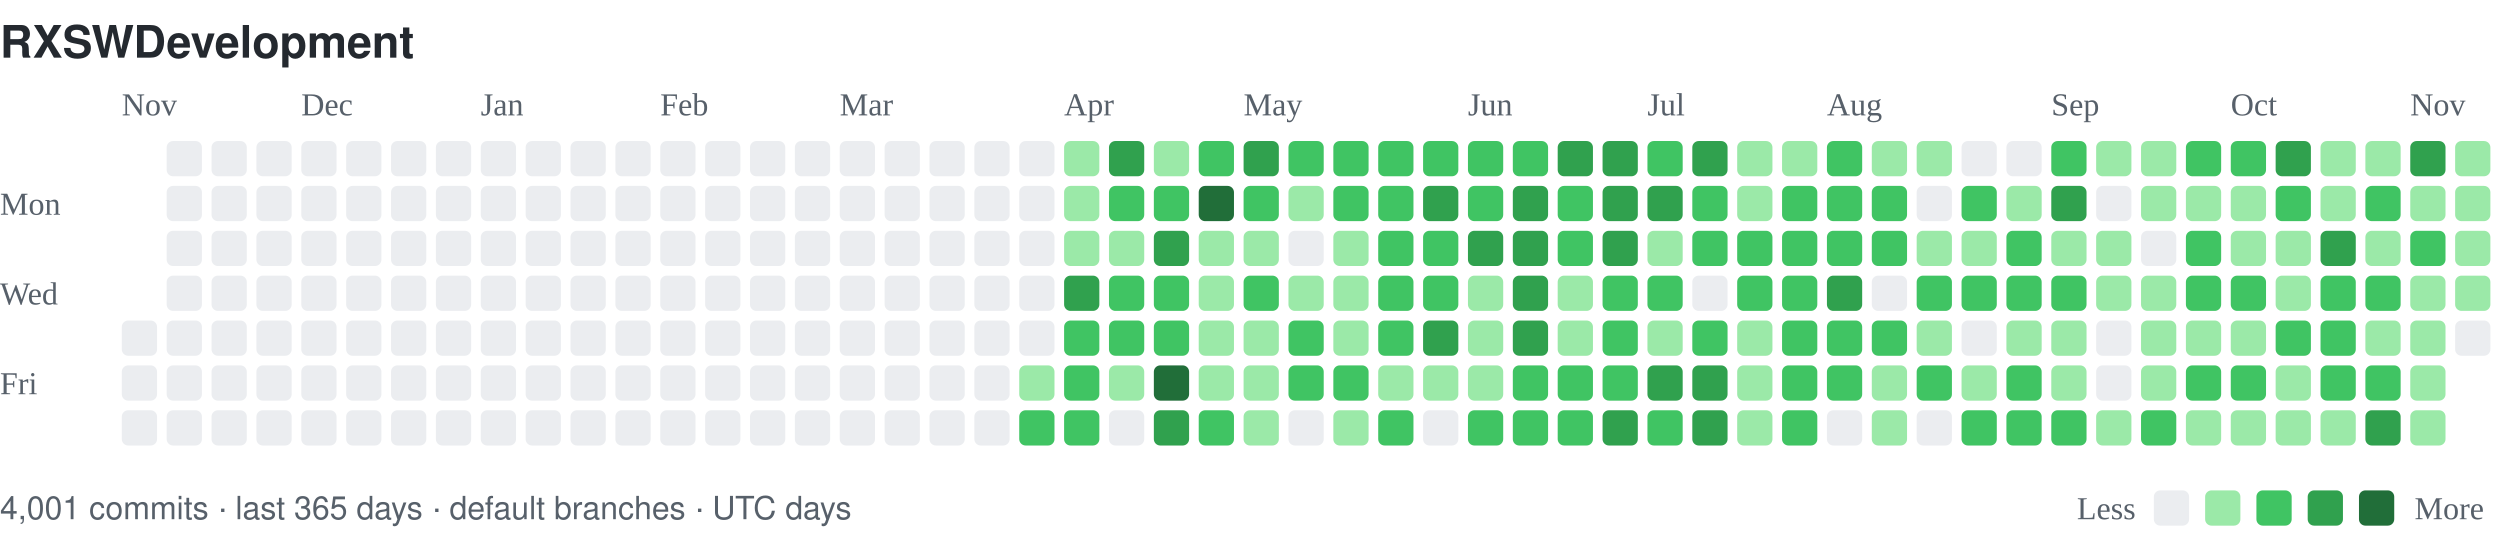
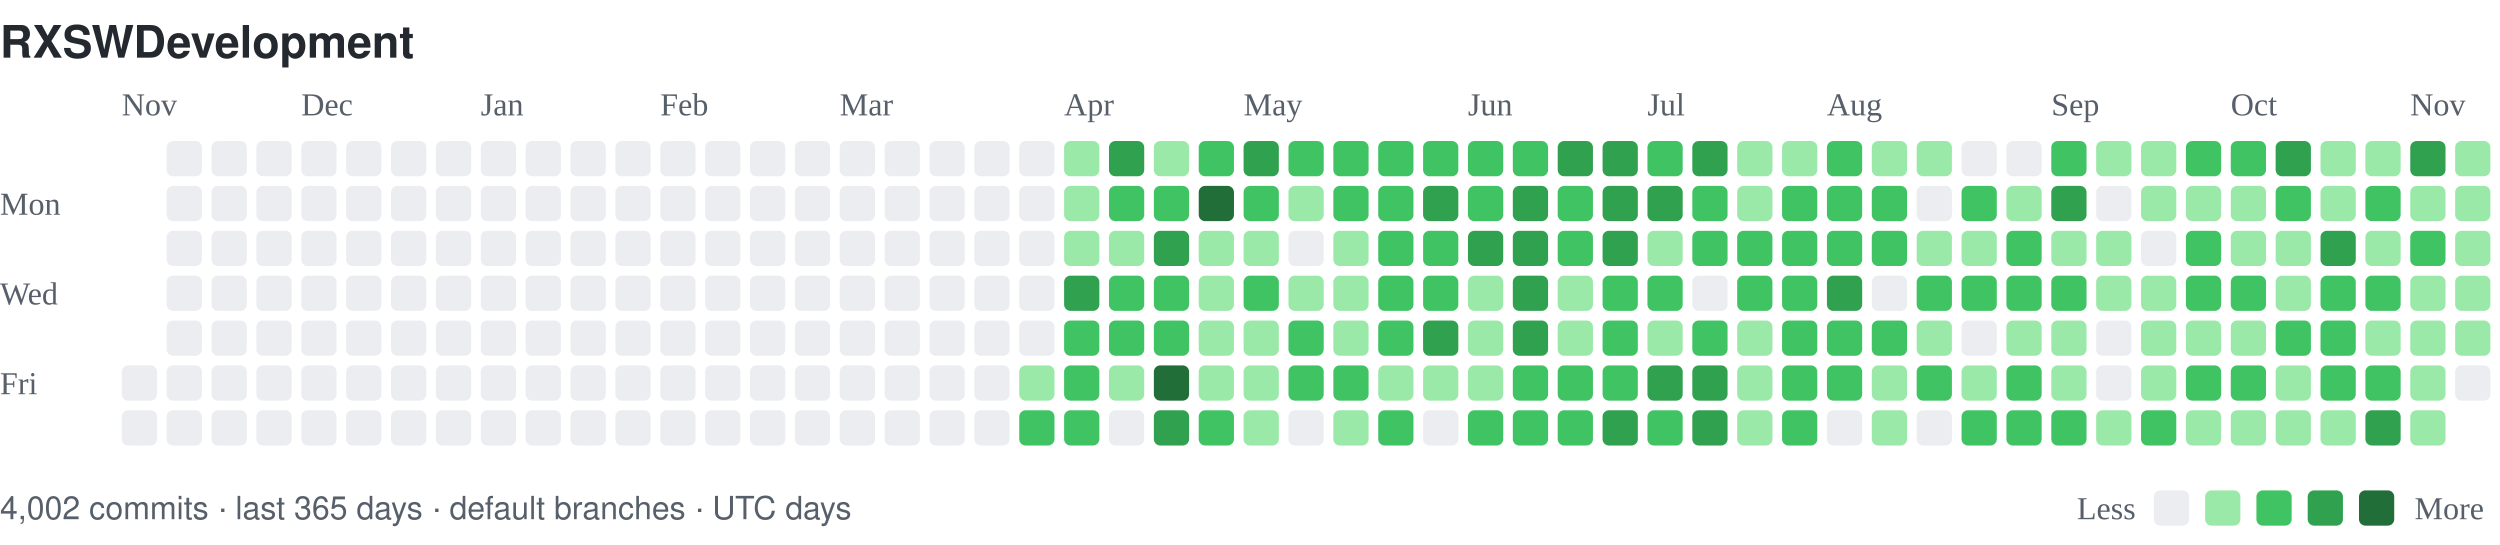
<svg xmlns="http://www.w3.org/2000/svg" width="780" height="170" viewBox="0 0 780 170" role="img">
  <text x="0" y="18" font-size="14" font-weight="600" fill="#24292f" font-family="ui-sans-serif,-apple-system,Segoe UI,Helvetica,Arial,sans-serif">RXSWDevelopment</text>
  <text x="0" y="67" font-size="10" fill="#57606a">Mon</text>
  <text x="0" y="95" font-size="10" fill="#57606a">Wed</text>
  <text x="0" y="123" font-size="10" fill="#57606a">Fri</text>
  <text x="38" y="36" font-size="10" fill="#57606a">Nov</text>
-   <rect x="38" y="100" width="11" height="11" rx="2" fill="#ebedf0" />
  <rect x="38" y="114" width="11" height="11" rx="2" fill="#ebedf0" />
  <rect x="38" y="128" width="11" height="11" rx="2" fill="#ebedf0" />
  <rect x="52" y="44" width="11" height="11" rx="2" fill="#ebedf0" />
  <rect x="52" y="58" width="11" height="11" rx="2" fill="#ebedf0" />
  <rect x="52" y="72" width="11" height="11" rx="2" fill="#ebedf0" />
  <rect x="52" y="86" width="11" height="11" rx="2" fill="#ebedf0" />
  <rect x="52" y="100" width="11" height="11" rx="2" fill="#ebedf0" />
  <rect x="52" y="114" width="11" height="11" rx="2" fill="#ebedf0" />
  <rect x="52" y="128" width="11" height="11" rx="2" fill="#ebedf0" />
  <rect x="66" y="44" width="11" height="11" rx="2" fill="#ebedf0" />
  <rect x="66" y="58" width="11" height="11" rx="2" fill="#ebedf0" />
  <rect x="66" y="72" width="11" height="11" rx="2" fill="#ebedf0" />
  <rect x="66" y="86" width="11" height="11" rx="2" fill="#ebedf0" />
  <rect x="66" y="100" width="11" height="11" rx="2" fill="#ebedf0" />
  <rect x="66" y="114" width="11" height="11" rx="2" fill="#ebedf0" />
  <rect x="66" y="128" width="11" height="11" rx="2" fill="#ebedf0" />
  <rect x="80" y="44" width="11" height="11" rx="2" fill="#ebedf0" />
  <rect x="80" y="58" width="11" height="11" rx="2" fill="#ebedf0" />
  <rect x="80" y="72" width="11" height="11" rx="2" fill="#ebedf0" />
  <rect x="80" y="86" width="11" height="11" rx="2" fill="#ebedf0" />
  <rect x="80" y="100" width="11" height="11" rx="2" fill="#ebedf0" />
  <rect x="80" y="114" width="11" height="11" rx="2" fill="#ebedf0" />
  <rect x="80" y="128" width="11" height="11" rx="2" fill="#ebedf0" />
  <text x="94" y="36" font-size="10" fill="#57606a">Dec</text>
  <rect x="94" y="44" width="11" height="11" rx="2" fill="#ebedf0" />
  <rect x="94" y="58" width="11" height="11" rx="2" fill="#ebedf0" />
  <rect x="94" y="72" width="11" height="11" rx="2" fill="#ebedf0" />
  <rect x="94" y="86" width="11" height="11" rx="2" fill="#ebedf0" />
  <rect x="94" y="100" width="11" height="11" rx="2" fill="#ebedf0" />
  <rect x="94" y="114" width="11" height="11" rx="2" fill="#ebedf0" />
  <rect x="94" y="128" width="11" height="11" rx="2" fill="#ebedf0" />
  <rect x="108" y="44" width="11" height="11" rx="2" fill="#ebedf0" />
  <rect x="108" y="58" width="11" height="11" rx="2" fill="#ebedf0" />
  <rect x="108" y="72" width="11" height="11" rx="2" fill="#ebedf0" />
  <rect x="108" y="86" width="11" height="11" rx="2" fill="#ebedf0" />
  <rect x="108" y="100" width="11" height="11" rx="2" fill="#ebedf0" />
  <rect x="108" y="114" width="11" height="11" rx="2" fill="#ebedf0" />
  <rect x="108" y="128" width="11" height="11" rx="2" fill="#ebedf0" />
  <rect x="122" y="44" width="11" height="11" rx="2" fill="#ebedf0" />
  <rect x="122" y="58" width="11" height="11" rx="2" fill="#ebedf0" />
  <rect x="122" y="72" width="11" height="11" rx="2" fill="#ebedf0" />
  <rect x="122" y="86" width="11" height="11" rx="2" fill="#ebedf0" />
  <rect x="122" y="100" width="11" height="11" rx="2" fill="#ebedf0" />
  <rect x="122" y="114" width="11" height="11" rx="2" fill="#ebedf0" />
  <rect x="122" y="128" width="11" height="11" rx="2" fill="#ebedf0" />
  <rect x="136" y="44" width="11" height="11" rx="2" fill="#ebedf0" />
  <rect x="136" y="58" width="11" height="11" rx="2" fill="#ebedf0" />
  <rect x="136" y="72" width="11" height="11" rx="2" fill="#ebedf0" />
  <rect x="136" y="86" width="11" height="11" rx="2" fill="#ebedf0" />
  <rect x="136" y="100" width="11" height="11" rx="2" fill="#ebedf0" />
  <rect x="136" y="114" width="11" height="11" rx="2" fill="#ebedf0" />
  <rect x="136" y="128" width="11" height="11" rx="2" fill="#ebedf0" />
  <text x="150" y="36" font-size="10" fill="#57606a">Jan</text>
  <rect x="150" y="44" width="11" height="11" rx="2" fill="#ebedf0" />
  <rect x="150" y="58" width="11" height="11" rx="2" fill="#ebedf0" />
  <rect x="150" y="72" width="11" height="11" rx="2" fill="#ebedf0" />
  <rect x="150" y="86" width="11" height="11" rx="2" fill="#ebedf0" />
  <rect x="150" y="100" width="11" height="11" rx="2" fill="#ebedf0" />
  <rect x="150" y="114" width="11" height="11" rx="2" fill="#ebedf0" />
  <rect x="150" y="128" width="11" height="11" rx="2" fill="#ebedf0" />
  <rect x="164" y="44" width="11" height="11" rx="2" fill="#ebedf0" />
  <rect x="164" y="58" width="11" height="11" rx="2" fill="#ebedf0" />
  <rect x="164" y="72" width="11" height="11" rx="2" fill="#ebedf0" />
  <rect x="164" y="86" width="11" height="11" rx="2" fill="#ebedf0" />
  <rect x="164" y="100" width="11" height="11" rx="2" fill="#ebedf0" />
  <rect x="164" y="114" width="11" height="11" rx="2" fill="#ebedf0" />
  <rect x="164" y="128" width="11" height="11" rx="2" fill="#ebedf0" />
  <rect x="178" y="44" width="11" height="11" rx="2" fill="#ebedf0" />
  <rect x="178" y="58" width="11" height="11" rx="2" fill="#ebedf0" />
  <rect x="178" y="72" width="11" height="11" rx="2" fill="#ebedf0" />
  <rect x="178" y="86" width="11" height="11" rx="2" fill="#ebedf0" />
  <rect x="178" y="100" width="11" height="11" rx="2" fill="#ebedf0" />
  <rect x="178" y="114" width="11" height="11" rx="2" fill="#ebedf0" />
  <rect x="178" y="128" width="11" height="11" rx="2" fill="#ebedf0" />
  <rect x="192" y="44" width="11" height="11" rx="2" fill="#ebedf0" />
  <rect x="192" y="58" width="11" height="11" rx="2" fill="#ebedf0" />
  <rect x="192" y="72" width="11" height="11" rx="2" fill="#ebedf0" />
  <rect x="192" y="86" width="11" height="11" rx="2" fill="#ebedf0" />
  <rect x="192" y="100" width="11" height="11" rx="2" fill="#ebedf0" />
  <rect x="192" y="114" width="11" height="11" rx="2" fill="#ebedf0" />
  <rect x="192" y="128" width="11" height="11" rx="2" fill="#ebedf0" />
  <text x="206" y="36" font-size="10" fill="#57606a">Feb</text>
  <rect x="206" y="44" width="11" height="11" rx="2" fill="#ebedf0" />
  <rect x="206" y="58" width="11" height="11" rx="2" fill="#ebedf0" />
  <rect x="206" y="72" width="11" height="11" rx="2" fill="#ebedf0" />
  <rect x="206" y="86" width="11" height="11" rx="2" fill="#ebedf0" />
  <rect x="206" y="100" width="11" height="11" rx="2" fill="#ebedf0" />
  <rect x="206" y="114" width="11" height="11" rx="2" fill="#ebedf0" />
  <rect x="206" y="128" width="11" height="11" rx="2" fill="#ebedf0" />
  <rect x="220" y="44" width="11" height="11" rx="2" fill="#ebedf0" />
  <rect x="220" y="58" width="11" height="11" rx="2" fill="#ebedf0" />
  <rect x="220" y="72" width="11" height="11" rx="2" fill="#ebedf0" />
  <rect x="220" y="86" width="11" height="11" rx="2" fill="#ebedf0" />
  <rect x="220" y="100" width="11" height="11" rx="2" fill="#ebedf0" />
  <rect x="220" y="114" width="11" height="11" rx="2" fill="#ebedf0" />
  <rect x="220" y="128" width="11" height="11" rx="2" fill="#ebedf0" />
  <rect x="234" y="44" width="11" height="11" rx="2" fill="#ebedf0" />
  <rect x="234" y="58" width="11" height="11" rx="2" fill="#ebedf0" />
  <rect x="234" y="72" width="11" height="11" rx="2" fill="#ebedf0" />
  <rect x="234" y="86" width="11" height="11" rx="2" fill="#ebedf0" />
  <rect x="234" y="100" width="11" height="11" rx="2" fill="#ebedf0" />
  <rect x="234" y="114" width="11" height="11" rx="2" fill="#ebedf0" />
  <rect x="234" y="128" width="11" height="11" rx="2" fill="#ebedf0" />
  <rect x="248" y="44" width="11" height="11" rx="2" fill="#ebedf0" />
  <rect x="248" y="58" width="11" height="11" rx="2" fill="#ebedf0" />
  <rect x="248" y="72" width="11" height="11" rx="2" fill="#ebedf0" />
  <rect x="248" y="86" width="11" height="11" rx="2" fill="#ebedf0" />
  <rect x="248" y="100" width="11" height="11" rx="2" fill="#ebedf0" />
  <rect x="248" y="114" width="11" height="11" rx="2" fill="#ebedf0" />
  <rect x="248" y="128" width="11" height="11" rx="2" fill="#ebedf0" />
  <text x="262" y="36" font-size="10" fill="#57606a">Mar</text>
  <rect x="262" y="44" width="11" height="11" rx="2" fill="#ebedf0" />
  <rect x="262" y="58" width="11" height="11" rx="2" fill="#ebedf0" />
  <rect x="262" y="72" width="11" height="11" rx="2" fill="#ebedf0" />
  <rect x="262" y="86" width="11" height="11" rx="2" fill="#ebedf0" />
  <rect x="262" y="100" width="11" height="11" rx="2" fill="#ebedf0" />
  <rect x="262" y="114" width="11" height="11" rx="2" fill="#ebedf0" />
  <rect x="262" y="128" width="11" height="11" rx="2" fill="#ebedf0" />
  <rect x="276" y="44" width="11" height="11" rx="2" fill="#ebedf0" />
  <rect x="276" y="58" width="11" height="11" rx="2" fill="#ebedf0" />
  <rect x="276" y="72" width="11" height="11" rx="2" fill="#ebedf0" />
  <rect x="276" y="86" width="11" height="11" rx="2" fill="#ebedf0" />
  <rect x="276" y="100" width="11" height="11" rx="2" fill="#ebedf0" />
  <rect x="276" y="114" width="11" height="11" rx="2" fill="#ebedf0" />
  <rect x="276" y="128" width="11" height="11" rx="2" fill="#ebedf0" />
  <rect x="290" y="44" width="11" height="11" rx="2" fill="#ebedf0" />
  <rect x="290" y="58" width="11" height="11" rx="2" fill="#ebedf0" />
  <rect x="290" y="72" width="11" height="11" rx="2" fill="#ebedf0" />
  <rect x="290" y="86" width="11" height="11" rx="2" fill="#ebedf0" />
  <rect x="290" y="100" width="11" height="11" rx="2" fill="#ebedf0" />
  <rect x="290" y="114" width="11" height="11" rx="2" fill="#ebedf0" />
  <rect x="290" y="128" width="11" height="11" rx="2" fill="#ebedf0" />
  <rect x="304" y="44" width="11" height="11" rx="2" fill="#ebedf0" />
  <rect x="304" y="58" width="11" height="11" rx="2" fill="#ebedf0" />
  <rect x="304" y="72" width="11" height="11" rx="2" fill="#ebedf0" />
  <rect x="304" y="86" width="11" height="11" rx="2" fill="#ebedf0" />
  <rect x="304" y="100" width="11" height="11" rx="2" fill="#ebedf0" />
  <rect x="304" y="114" width="11" height="11" rx="2" fill="#ebedf0" />
  <rect x="304" y="128" width="11" height="11" rx="2" fill="#ebedf0" />
  <rect x="318" y="44" width="11" height="11" rx="2" fill="#ebedf0" />
  <rect x="318" y="58" width="11" height="11" rx="2" fill="#ebedf0" />
  <rect x="318" y="72" width="11" height="11" rx="2" fill="#ebedf0" />
  <rect x="318" y="86" width="11" height="11" rx="2" fill="#ebedf0" />
  <rect x="318" y="100" width="11" height="11" rx="2" fill="#ebedf0" />
  <rect x="318" y="114" width="11" height="11" rx="2" fill="#9be9a8" />
  <rect x="318" y="128" width="11" height="11" rx="2" fill="#40c463" />
  <text x="332" y="36" font-size="10" fill="#57606a">Apr</text>
  <rect x="332" y="44" width="11" height="11" rx="2" fill="#9be9a8" />
  <rect x="332" y="58" width="11" height="11" rx="2" fill="#9be9a8" />
  <rect x="332" y="72" width="11" height="11" rx="2" fill="#9be9a8" />
  <rect x="332" y="86" width="11" height="11" rx="2" fill="#30a14e" />
  <rect x="332" y="100" width="11" height="11" rx="2" fill="#40c463" />
  <rect x="332" y="114" width="11" height="11" rx="2" fill="#40c463" />
  <rect x="332" y="128" width="11" height="11" rx="2" fill="#40c463" />
  <rect x="346" y="44" width="11" height="11" rx="2" fill="#30a14e" />
  <rect x="346" y="58" width="11" height="11" rx="2" fill="#40c463" />
  <rect x="346" y="72" width="11" height="11" rx="2" fill="#9be9a8" />
  <rect x="346" y="86" width="11" height="11" rx="2" fill="#40c463" />
  <rect x="346" y="100" width="11" height="11" rx="2" fill="#40c463" />
  <rect x="346" y="114" width="11" height="11" rx="2" fill="#9be9a8" />
  <rect x="346" y="128" width="11" height="11" rx="2" fill="#ebedf0" />
  <rect x="360" y="44" width="11" height="11" rx="2" fill="#9be9a8" />
  <rect x="360" y="58" width="11" height="11" rx="2" fill="#40c463" />
  <rect x="360" y="72" width="11" height="11" rx="2" fill="#30a14e" />
  <rect x="360" y="86" width="11" height="11" rx="2" fill="#40c463" />
  <rect x="360" y="100" width="11" height="11" rx="2" fill="#40c463" />
  <rect x="360" y="114" width="11" height="11" rx="2" fill="#216e39" />
  <rect x="360" y="128" width="11" height="11" rx="2" fill="#30a14e" />
  <rect x="374" y="44" width="11" height="11" rx="2" fill="#40c463" />
  <rect x="374" y="58" width="11" height="11" rx="2" fill="#216e39" />
  <rect x="374" y="72" width="11" height="11" rx="2" fill="#9be9a8" />
  <rect x="374" y="86" width="11" height="11" rx="2" fill="#9be9a8" />
  <rect x="374" y="100" width="11" height="11" rx="2" fill="#9be9a8" />
  <rect x="374" y="114" width="11" height="11" rx="2" fill="#9be9a8" />
  <rect x="374" y="128" width="11" height="11" rx="2" fill="#40c463" />
  <text x="388" y="36" font-size="10" fill="#57606a">May</text>
  <rect x="388" y="44" width="11" height="11" rx="2" fill="#30a14e" />
  <rect x="388" y="58" width="11" height="11" rx="2" fill="#40c463" />
  <rect x="388" y="72" width="11" height="11" rx="2" fill="#9be9a8" />
  <rect x="388" y="86" width="11" height="11" rx="2" fill="#40c463" />
  <rect x="388" y="100" width="11" height="11" rx="2" fill="#9be9a8" />
  <rect x="388" y="114" width="11" height="11" rx="2" fill="#9be9a8" />
  <rect x="388" y="128" width="11" height="11" rx="2" fill="#9be9a8" />
  <rect x="402" y="44" width="11" height="11" rx="2" fill="#40c463" />
  <rect x="402" y="58" width="11" height="11" rx="2" fill="#9be9a8" />
  <rect x="402" y="72" width="11" height="11" rx="2" fill="#ebedf0" />
  <rect x="402" y="86" width="11" height="11" rx="2" fill="#9be9a8" />
  <rect x="402" y="100" width="11" height="11" rx="2" fill="#40c463" />
  <rect x="402" y="114" width="11" height="11" rx="2" fill="#40c463" />
  <rect x="402" y="128" width="11" height="11" rx="2" fill="#ebedf0" />
  <rect x="416" y="44" width="11" height="11" rx="2" fill="#40c463" />
  <rect x="416" y="58" width="11" height="11" rx="2" fill="#40c463" />
  <rect x="416" y="72" width="11" height="11" rx="2" fill="#9be9a8" />
  <rect x="416" y="86" width="11" height="11" rx="2" fill="#9be9a8" />
  <rect x="416" y="100" width="11" height="11" rx="2" fill="#9be9a8" />
  <rect x="416" y="114" width="11" height="11" rx="2" fill="#40c463" />
  <rect x="416" y="128" width="11" height="11" rx="2" fill="#9be9a8" />
  <rect x="430" y="44" width="11" height="11" rx="2" fill="#40c463" />
  <rect x="430" y="58" width="11" height="11" rx="2" fill="#40c463" />
  <rect x="430" y="72" width="11" height="11" rx="2" fill="#40c463" />
  <rect x="430" y="86" width="11" height="11" rx="2" fill="#40c463" />
  <rect x="430" y="100" width="11" height="11" rx="2" fill="#40c463" />
  <rect x="430" y="114" width="11" height="11" rx="2" fill="#9be9a8" />
  <rect x="430" y="128" width="11" height="11" rx="2" fill="#40c463" />
  <rect x="444" y="44" width="11" height="11" rx="2" fill="#40c463" />
  <rect x="444" y="58" width="11" height="11" rx="2" fill="#30a14e" />
  <rect x="444" y="72" width="11" height="11" rx="2" fill="#40c463" />
  <rect x="444" y="86" width="11" height="11" rx="2" fill="#40c463" />
  <rect x="444" y="100" width="11" height="11" rx="2" fill="#30a14e" />
  <rect x="444" y="114" width="11" height="11" rx="2" fill="#9be9a8" />
  <rect x="444" y="128" width="11" height="11" rx="2" fill="#ebedf0" />
  <text x="458" y="36" font-size="10" fill="#57606a">Jun</text>
  <rect x="458" y="44" width="11" height="11" rx="2" fill="#40c463" />
  <rect x="458" y="58" width="11" height="11" rx="2" fill="#40c463" />
  <rect x="458" y="72" width="11" height="11" rx="2" fill="#30a14e" />
  <rect x="458" y="86" width="11" height="11" rx="2" fill="#9be9a8" />
  <rect x="458" y="100" width="11" height="11" rx="2" fill="#9be9a8" />
  <rect x="458" y="114" width="11" height="11" rx="2" fill="#9be9a8" />
  <rect x="458" y="128" width="11" height="11" rx="2" fill="#40c463" />
  <rect x="472" y="44" width="11" height="11" rx="2" fill="#40c463" />
  <rect x="472" y="58" width="11" height="11" rx="2" fill="#30a14e" />
  <rect x="472" y="72" width="11" height="11" rx="2" fill="#30a14e" />
  <rect x="472" y="86" width="11" height="11" rx="2" fill="#30a14e" />
  <rect x="472" y="100" width="11" height="11" rx="2" fill="#30a14e" />
  <rect x="472" y="114" width="11" height="11" rx="2" fill="#40c463" />
  <rect x="472" y="128" width="11" height="11" rx="2" fill="#40c463" />
  <rect x="486" y="44" width="11" height="11" rx="2" fill="#30a14e" />
  <rect x="486" y="58" width="11" height="11" rx="2" fill="#40c463" />
  <rect x="486" y="72" width="11" height="11" rx="2" fill="#40c463" />
  <rect x="486" y="86" width="11" height="11" rx="2" fill="#9be9a8" />
  <rect x="486" y="100" width="11" height="11" rx="2" fill="#9be9a8" />
  <rect x="486" y="114" width="11" height="11" rx="2" fill="#40c463" />
  <rect x="486" y="128" width="11" height="11" rx="2" fill="#40c463" />
  <rect x="500" y="44" width="11" height="11" rx="2" fill="#30a14e" />
  <rect x="500" y="58" width="11" height="11" rx="2" fill="#30a14e" />
  <rect x="500" y="72" width="11" height="11" rx="2" fill="#30a14e" />
  <rect x="500" y="86" width="11" height="11" rx="2" fill="#40c463" />
  <rect x="500" y="100" width="11" height="11" rx="2" fill="#40c463" />
  <rect x="500" y="114" width="11" height="11" rx="2" fill="#40c463" />
  <rect x="500" y="128" width="11" height="11" rx="2" fill="#30a14e" />
  <text x="514" y="36" font-size="10" fill="#57606a">Jul</text>
  <rect x="514" y="44" width="11" height="11" rx="2" fill="#40c463" />
  <rect x="514" y="58" width="11" height="11" rx="2" fill="#30a14e" />
  <rect x="514" y="72" width="11" height="11" rx="2" fill="#9be9a8" />
  <rect x="514" y="86" width="11" height="11" rx="2" fill="#40c463" />
  <rect x="514" y="100" width="11" height="11" rx="2" fill="#9be9a8" />
  <rect x="514" y="114" width="11" height="11" rx="2" fill="#30a14e" />
  <rect x="514" y="128" width="11" height="11" rx="2" fill="#40c463" />
  <rect x="528" y="44" width="11" height="11" rx="2" fill="#30a14e" />
  <rect x="528" y="58" width="11" height="11" rx="2" fill="#40c463" />
  <rect x="528" y="72" width="11" height="11" rx="2" fill="#40c463" />
  <rect x="528" y="86" width="11" height="11" rx="2" fill="#ebedf0" />
  <rect x="528" y="100" width="11" height="11" rx="2" fill="#40c463" />
  <rect x="528" y="114" width="11" height="11" rx="2" fill="#30a14e" />
  <rect x="528" y="128" width="11" height="11" rx="2" fill="#30a14e" />
  <rect x="542" y="44" width="11" height="11" rx="2" fill="#9be9a8" />
  <rect x="542" y="58" width="11" height="11" rx="2" fill="#9be9a8" />
  <rect x="542" y="72" width="11" height="11" rx="2" fill="#40c463" />
  <rect x="542" y="86" width="11" height="11" rx="2" fill="#40c463" />
  <rect x="542" y="100" width="11" height="11" rx="2" fill="#9be9a8" />
  <rect x="542" y="114" width="11" height="11" rx="2" fill="#9be9a8" />
  <rect x="542" y="128" width="11" height="11" rx="2" fill="#9be9a8" />
  <rect x="556" y="44" width="11" height="11" rx="2" fill="#9be9a8" />
  <rect x="556" y="58" width="11" height="11" rx="2" fill="#40c463" />
  <rect x="556" y="72" width="11" height="11" rx="2" fill="#40c463" />
  <rect x="556" y="86" width="11" height="11" rx="2" fill="#40c463" />
  <rect x="556" y="100" width="11" height="11" rx="2" fill="#40c463" />
  <rect x="556" y="114" width="11" height="11" rx="2" fill="#40c463" />
  <rect x="556" y="128" width="11" height="11" rx="2" fill="#40c463" />
  <text x="570" y="36" font-size="10" fill="#57606a">Aug</text>
  <rect x="570" y="44" width="11" height="11" rx="2" fill="#40c463" />
  <rect x="570" y="58" width="11" height="11" rx="2" fill="#40c463" />
  <rect x="570" y="72" width="11" height="11" rx="2" fill="#40c463" />
  <rect x="570" y="86" width="11" height="11" rx="2" fill="#30a14e" />
  <rect x="570" y="100" width="11" height="11" rx="2" fill="#40c463" />
  <rect x="570" y="114" width="11" height="11" rx="2" fill="#40c463" />
  <rect x="570" y="128" width="11" height="11" rx="2" fill="#ebedf0" />
  <rect x="584" y="44" width="11" height="11" rx="2" fill="#9be9a8" />
  <rect x="584" y="58" width="11" height="11" rx="2" fill="#40c463" />
  <rect x="584" y="72" width="11" height="11" rx="2" fill="#40c463" />
  <rect x="584" y="86" width="11" height="11" rx="2" fill="#ebedf0" />
  <rect x="584" y="100" width="11" height="11" rx="2" fill="#40c463" />
  <rect x="584" y="114" width="11" height="11" rx="2" fill="#9be9a8" />
  <rect x="584" y="128" width="11" height="11" rx="2" fill="#9be9a8" />
  <rect x="598" y="44" width="11" height="11" rx="2" fill="#9be9a8" />
  <rect x="598" y="58" width="11" height="11" rx="2" fill="#ebedf0" />
  <rect x="598" y="72" width="11" height="11" rx="2" fill="#9be9a8" />
  <rect x="598" y="86" width="11" height="11" rx="2" fill="#40c463" />
  <rect x="598" y="100" width="11" height="11" rx="2" fill="#9be9a8" />
  <rect x="598" y="114" width="11" height="11" rx="2" fill="#40c463" />
  <rect x="598" y="128" width="11" height="11" rx="2" fill="#ebedf0" />
  <rect x="612" y="44" width="11" height="11" rx="2" fill="#ebedf0" />
  <rect x="612" y="58" width="11" height="11" rx="2" fill="#40c463" />
  <rect x="612" y="72" width="11" height="11" rx="2" fill="#9be9a8" />
  <rect x="612" y="86" width="11" height="11" rx="2" fill="#40c463" />
  <rect x="612" y="100" width="11" height="11" rx="2" fill="#ebedf0" />
  <rect x="612" y="114" width="11" height="11" rx="2" fill="#9be9a8" />
  <rect x="612" y="128" width="11" height="11" rx="2" fill="#40c463" />
  <rect x="626" y="44" width="11" height="11" rx="2" fill="#ebedf0" />
  <rect x="626" y="58" width="11" height="11" rx="2" fill="#9be9a8" />
  <rect x="626" y="72" width="11" height="11" rx="2" fill="#40c463" />
  <rect x="626" y="86" width="11" height="11" rx="2" fill="#40c463" />
  <rect x="626" y="100" width="11" height="11" rx="2" fill="#9be9a8" />
  <rect x="626" y="114" width="11" height="11" rx="2" fill="#40c463" />
  <rect x="626" y="128" width="11" height="11" rx="2" fill="#40c463" />
  <text x="640" y="36" font-size="10" fill="#57606a">Sep</text>
  <rect x="640" y="44" width="11" height="11" rx="2" fill="#40c463" />
  <rect x="640" y="58" width="11" height="11" rx="2" fill="#30a14e" />
  <rect x="640" y="72" width="11" height="11" rx="2" fill="#9be9a8" />
  <rect x="640" y="86" width="11" height="11" rx="2" fill="#40c463" />
  <rect x="640" y="100" width="11" height="11" rx="2" fill="#9be9a8" />
  <rect x="640" y="114" width="11" height="11" rx="2" fill="#9be9a8" />
  <rect x="640" y="128" width="11" height="11" rx="2" fill="#40c463" />
  <rect x="654" y="44" width="11" height="11" rx="2" fill="#9be9a8" />
  <rect x="654" y="58" width="11" height="11" rx="2" fill="#ebedf0" />
  <rect x="654" y="72" width="11" height="11" rx="2" fill="#9be9a8" />
  <rect x="654" y="86" width="11" height="11" rx="2" fill="#9be9a8" />
  <rect x="654" y="100" width="11" height="11" rx="2" fill="#ebedf0" />
  <rect x="654" y="114" width="11" height="11" rx="2" fill="#ebedf0" />
  <rect x="654" y="128" width="11" height="11" rx="2" fill="#9be9a8" />
  <rect x="668" y="44" width="11" height="11" rx="2" fill="#9be9a8" />
  <rect x="668" y="58" width="11" height="11" rx="2" fill="#9be9a8" />
  <rect x="668" y="72" width="11" height="11" rx="2" fill="#ebedf0" />
  <rect x="668" y="86" width="11" height="11" rx="2" fill="#9be9a8" />
  <rect x="668" y="100" width="11" height="11" rx="2" fill="#9be9a8" />
  <rect x="668" y="114" width="11" height="11" rx="2" fill="#9be9a8" />
  <rect x="668" y="128" width="11" height="11" rx="2" fill="#40c463" />
  <rect x="682" y="44" width="11" height="11" rx="2" fill="#40c463" />
  <rect x="682" y="58" width="11" height="11" rx="2" fill="#9be9a8" />
  <rect x="682" y="72" width="11" height="11" rx="2" fill="#40c463" />
  <rect x="682" y="86" width="11" height="11" rx="2" fill="#40c463" />
  <rect x="682" y="100" width="11" height="11" rx="2" fill="#9be9a8" />
  <rect x="682" y="114" width="11" height="11" rx="2" fill="#40c463" />
  <rect x="682" y="128" width="11" height="11" rx="2" fill="#9be9a8" />
  <text x="696" y="36" font-size="10" fill="#57606a">Oct</text>
  <rect x="696" y="44" width="11" height="11" rx="2" fill="#40c463" />
  <rect x="696" y="58" width="11" height="11" rx="2" fill="#9be9a8" />
  <rect x="696" y="72" width="11" height="11" rx="2" fill="#9be9a8" />
  <rect x="696" y="86" width="11" height="11" rx="2" fill="#40c463" />
  <rect x="696" y="100" width="11" height="11" rx="2" fill="#9be9a8" />
  <rect x="696" y="114" width="11" height="11" rx="2" fill="#40c463" />
  <rect x="696" y="128" width="11" height="11" rx="2" fill="#9be9a8" />
  <rect x="710" y="44" width="11" height="11" rx="2" fill="#30a14e" />
  <rect x="710" y="58" width="11" height="11" rx="2" fill="#40c463" />
  <rect x="710" y="72" width="11" height="11" rx="2" fill="#9be9a8" />
  <rect x="710" y="86" width="11" height="11" rx="2" fill="#9be9a8" />
  <rect x="710" y="100" width="11" height="11" rx="2" fill="#40c463" />
  <rect x="710" y="114" width="11" height="11" rx="2" fill="#9be9a8" />
  <rect x="710" y="128" width="11" height="11" rx="2" fill="#9be9a8" />
  <rect x="724" y="44" width="11" height="11" rx="2" fill="#9be9a8" />
  <rect x="724" y="58" width="11" height="11" rx="2" fill="#9be9a8" />
  <rect x="724" y="72" width="11" height="11" rx="2" fill="#30a14e" />
  <rect x="724" y="86" width="11" height="11" rx="2" fill="#40c463" />
  <rect x="724" y="100" width="11" height="11" rx="2" fill="#40c463" />
  <rect x="724" y="114" width="11" height="11" rx="2" fill="#40c463" />
  <rect x="724" y="128" width="11" height="11" rx="2" fill="#9be9a8" />
  <rect x="738" y="44" width="11" height="11" rx="2" fill="#9be9a8" />
  <rect x="738" y="58" width="11" height="11" rx="2" fill="#40c463" />
  <rect x="738" y="72" width="11" height="11" rx="2" fill="#9be9a8" />
  <rect x="738" y="86" width="11" height="11" rx="2" fill="#40c463" />
  <rect x="738" y="100" width="11" height="11" rx="2" fill="#9be9a8" />
  <rect x="738" y="114" width="11" height="11" rx="2" fill="#40c463" />
  <rect x="738" y="128" width="11" height="11" rx="2" fill="#30a14e" />
  <text x="752" y="36" font-size="10" fill="#57606a">Nov</text>
  <rect x="752" y="44" width="11" height="11" rx="2" fill="#30a14e" />
  <rect x="752" y="58" width="11" height="11" rx="2" fill="#9be9a8" />
  <rect x="752" y="72" width="11" height="11" rx="2" fill="#40c463" />
  <rect x="752" y="86" width="11" height="11" rx="2" fill="#9be9a8" />
  <rect x="752" y="100" width="11" height="11" rx="2" fill="#9be9a8" />
  <rect x="752" y="114" width="11" height="11" rx="2" fill="#9be9a8" />
  <rect x="752" y="128" width="11" height="11" rx="2" fill="#9be9a8" />
  <rect x="766" y="44" width="11" height="11" rx="2" fill="#9be9a8" />
  <rect x="766" y="58" width="11" height="11" rx="2" fill="#9be9a8" />
  <rect x="766" y="72" width="11" height="11" rx="2" fill="#9be9a8" />
  <rect x="766" y="86" width="11" height="11" rx="2" fill="#9be9a8" />
-   <rect x="766" y="100" width="11" height="11" rx="2" fill="#ebedf0" />
+   <rect x="766" y="100" width="11" height="11" rx="2" fill="#9be9a8" />
+   <rect x="766" y="114" width="11" height="11" rx="2" fill="#ebedf0" />
  <text x="648" y="162" font-size="10" fill="#57606a">Less</text>
  <rect x="672" y="153" width="11" height="11" rx="2" fill="#ebedf0" />
  <rect x="688" y="153" width="11" height="11" rx="2" fill="#9be9a8" />
  <rect x="704" y="153" width="11" height="11" rx="2" fill="#40c463" />
  <rect x="720" y="153" width="11" height="11" rx="2" fill="#30a14e" />
  <rect x="736" y="153" width="11" height="11" rx="2" fill="#216e39" />
  <text x="775" y="162" font-size="10" fill="#57606a" text-anchor="end">More</text>
-   <text x="0" y="162" font-size="10" fill="#57606a" font-family="ui-sans-serif,-apple-system,Segoe UI,Helvetica,Arial,sans-serif">4,001 commits · last 365 days · default branches · UTC days</text>
+   <text x="0" y="162" font-size="10" fill="#57606a" font-family="ui-sans-serif,-apple-system,Segoe UI,Helvetica,Arial,sans-serif">4,002 commits · last 365 days · default branches · UTC days</text>
</svg>
